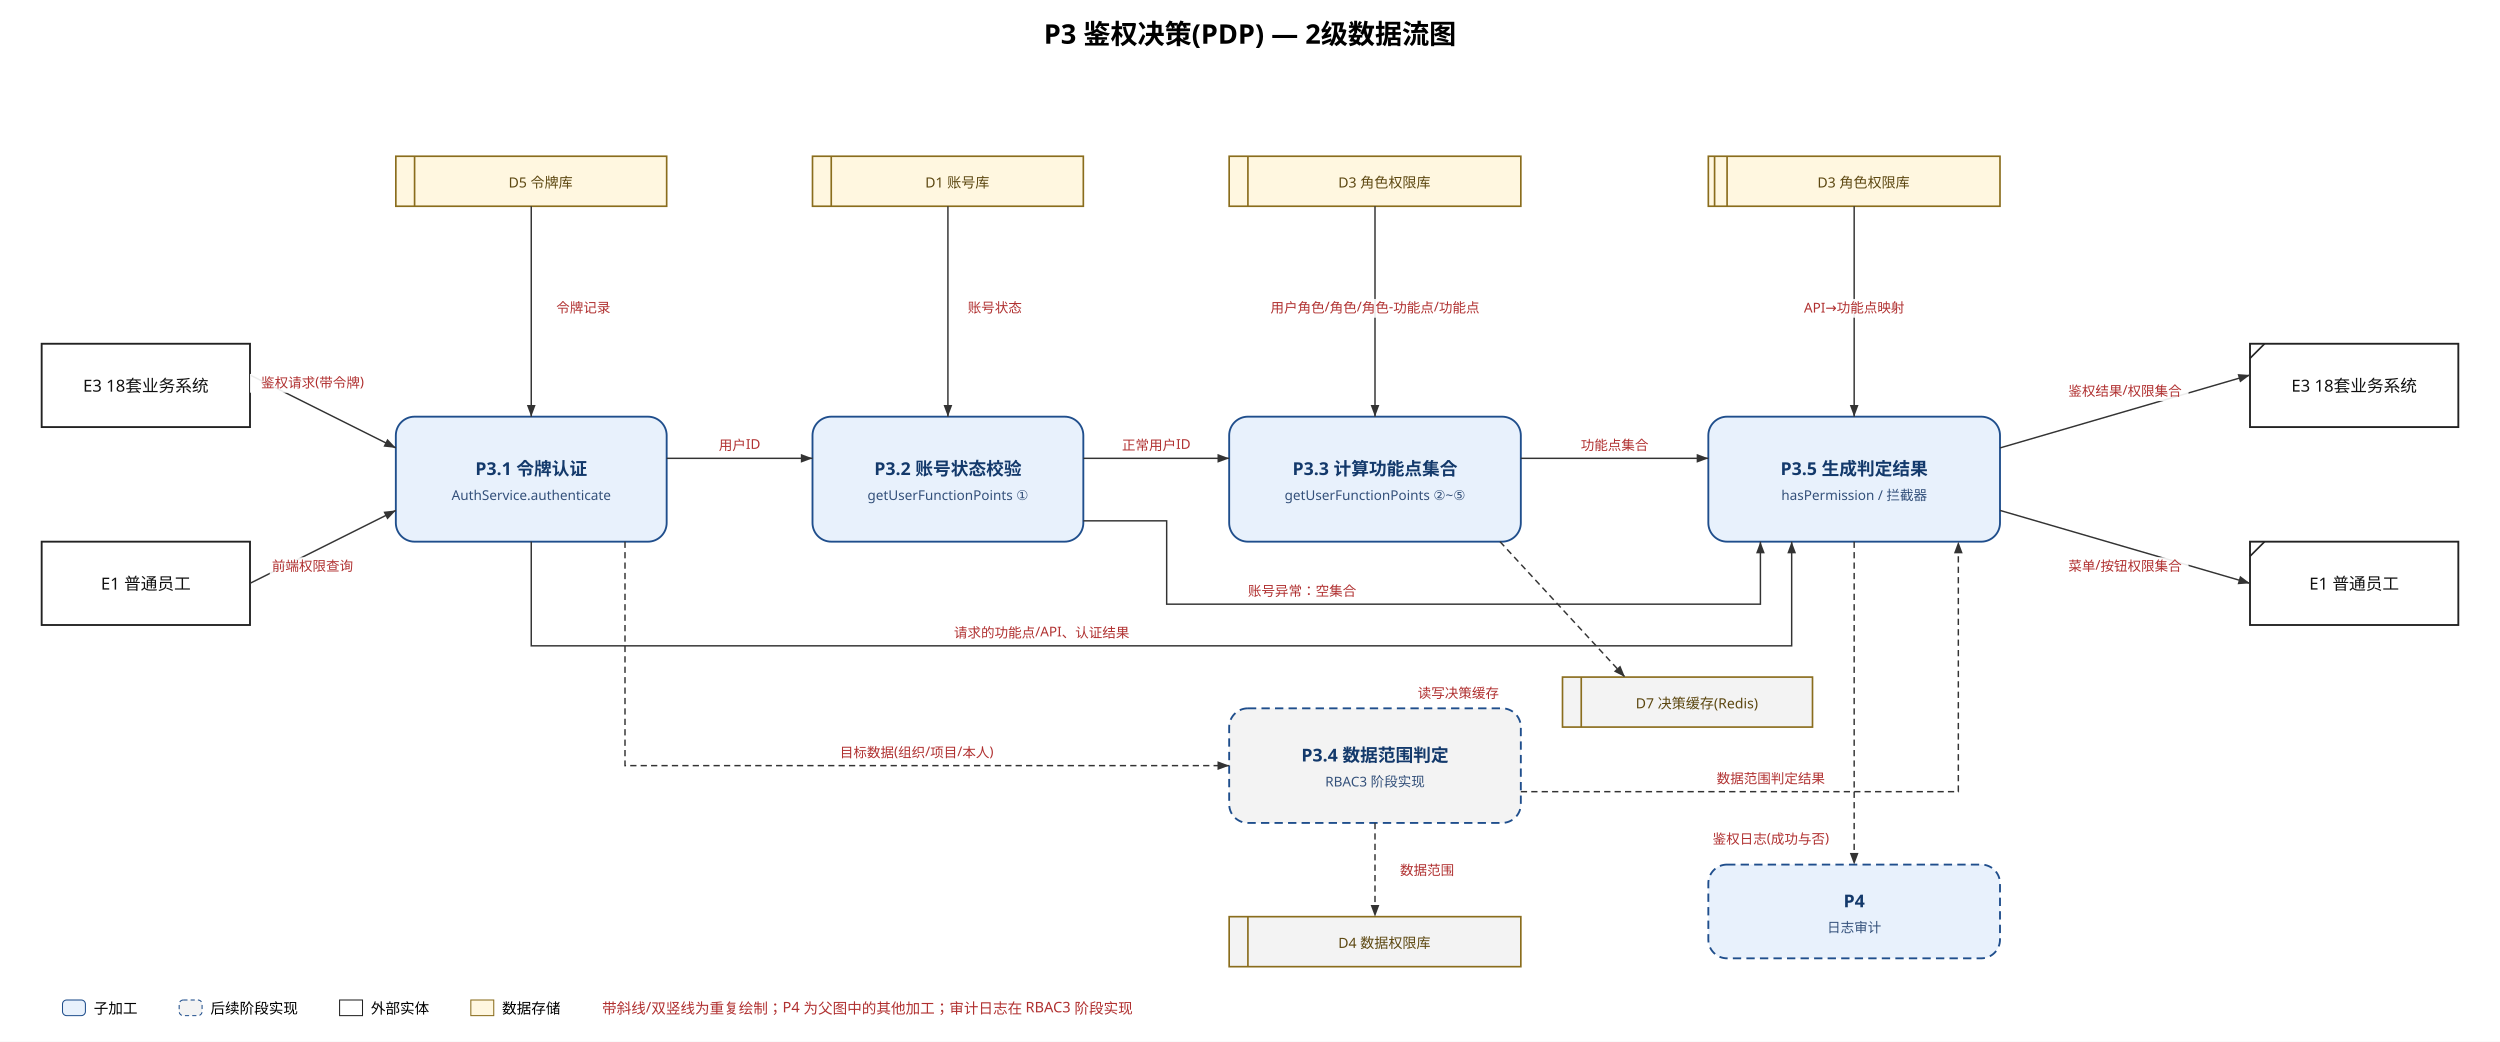
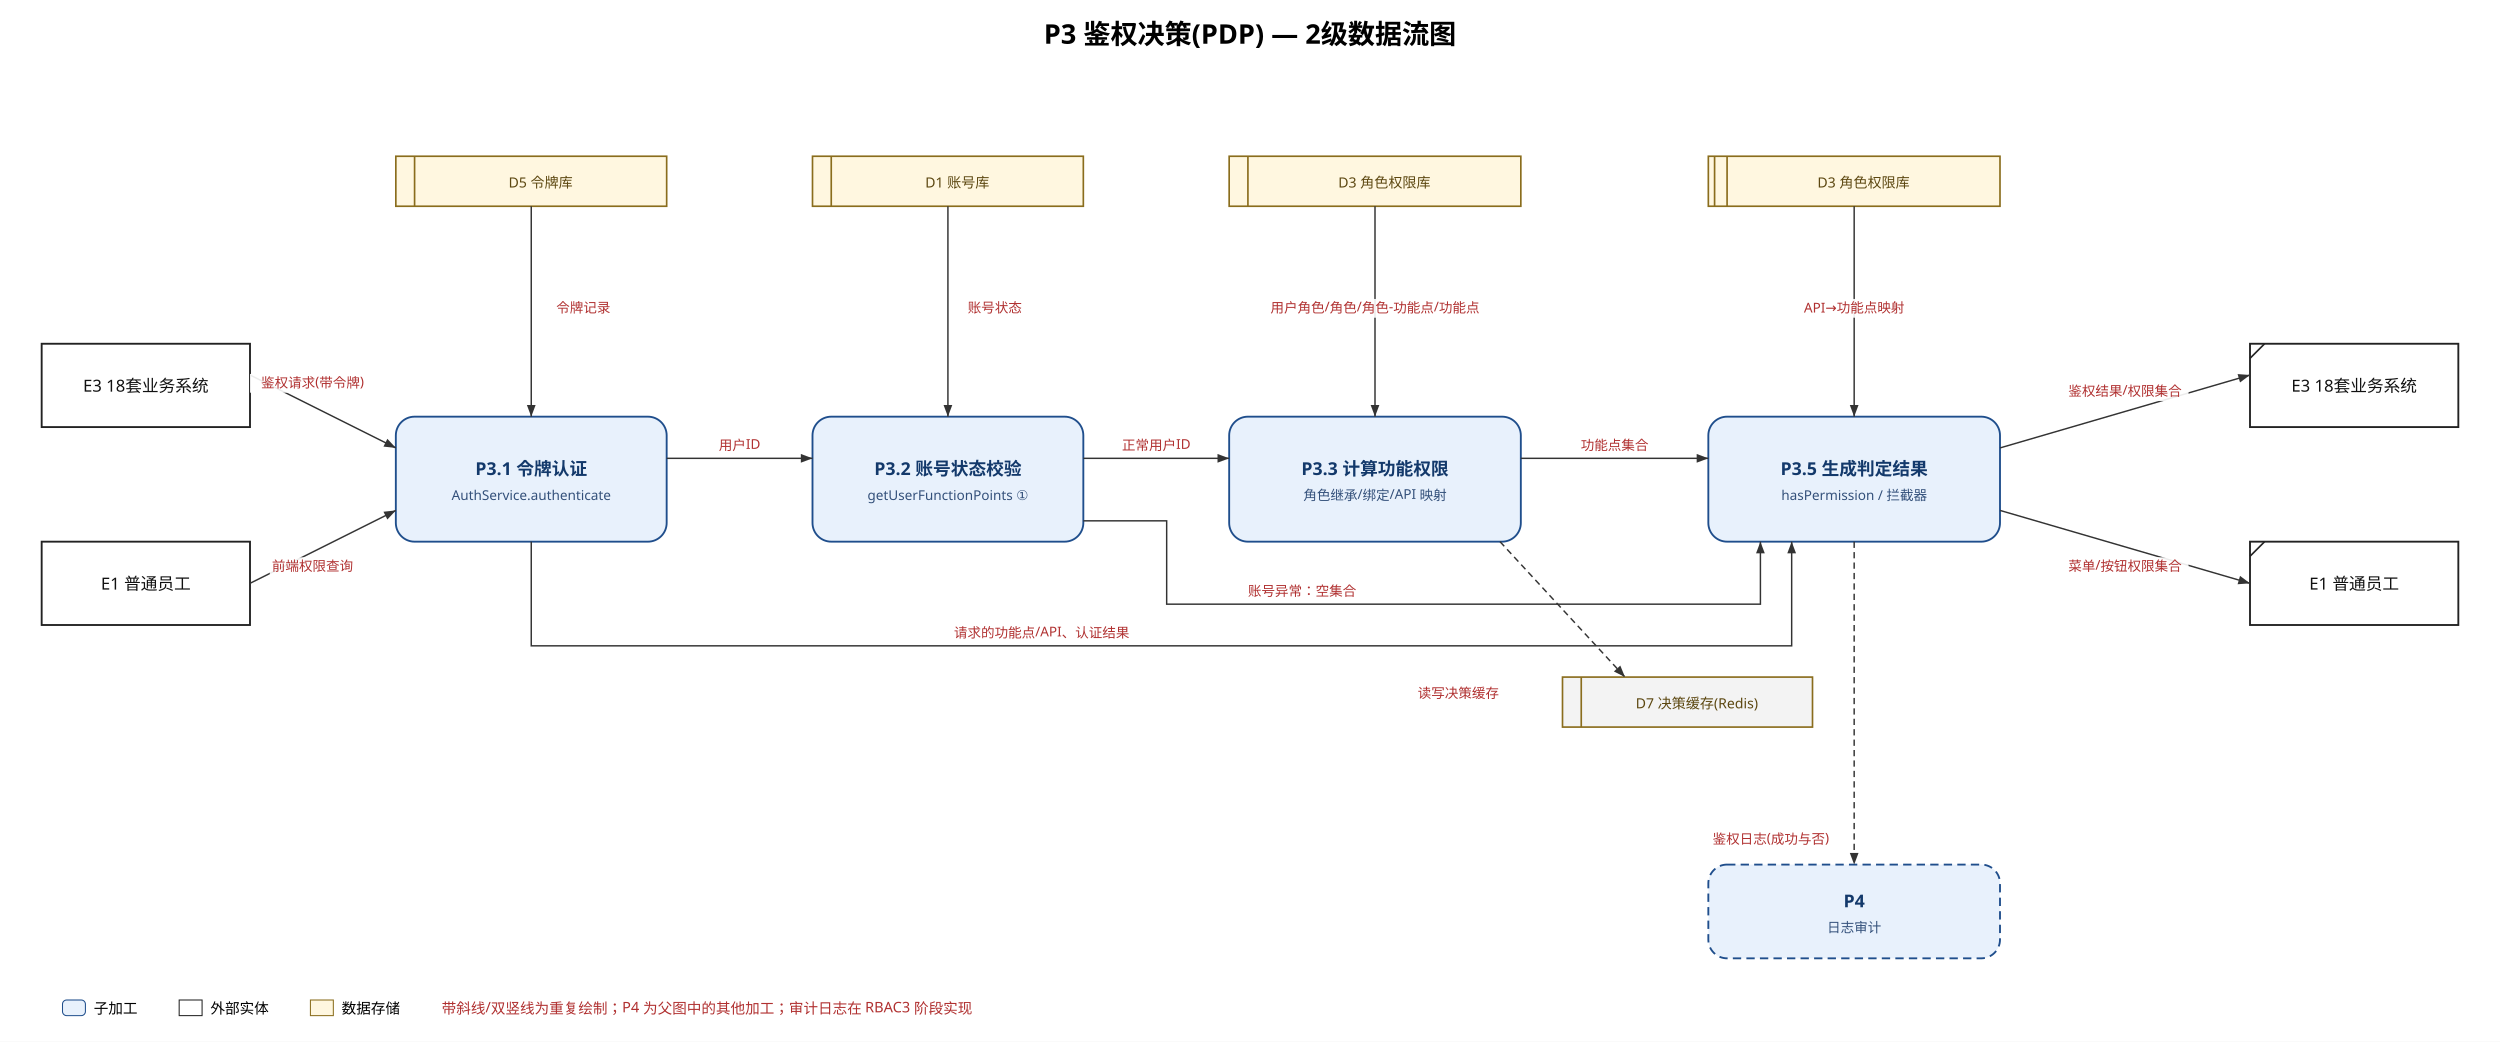
<svg xmlns="http://www.w3.org/2000/svg" width="2400" height="1000" viewBox="0 0 2400 1000" font-family="PingFang SC,Microsoft YaHei,SimHei,sans-serif">
  <defs>
    <marker id="arr" markerWidth="10" markerHeight="10" refX="8" refY="3" orient="auto" markerUnits="strokeWidth">
      <path d="M0,0 L8,3 L0,6 Z" fill="#333" />
    </marker>
    <marker id="arrb" markerWidth="10" markerHeight="10" refX="8" refY="3" orient="auto" markerUnits="strokeWidth">
      <path d="M0,0 L8,3 L0,6 Z" fill="#1f4e8c" />
    </marker>
  </defs>
  <rect width="2400" height="1000" fill="#ffffff" />
  <text x="1200.0" y="42" text-anchor="middle" font-size="26" font-weight="bold">P3 鉴权决策(PDP) — 2级数据流图</text>
  <rect x="40" y="330" width="200" height="80" fill="#fff" stroke="#222" stroke-width="1.8" />
  <text x="140.0" y="376.0" text-anchor="middle" font-size="16" font-weight="normal" fill="#111">E3 18套业务系统</text>
  <rect x="40" y="520" width="200" height="80" fill="#fff" stroke="#222" stroke-width="1.8" />
  <text x="140.0" y="566.0" text-anchor="middle" font-size="16" font-weight="normal" fill="#111">E1 普通员工</text>
  <rect x="2160" y="330" width="200" height="80" fill="#fff" stroke="#222" stroke-width="1.8" />
  <line x1="2160" y1="344" x2="2174" y2="330" stroke="#222" stroke-width="1.6" />
  <text x="2260.0" y="376.0" text-anchor="middle" font-size="16" font-weight="normal" fill="#111">E3 18套业务系统</text>
  <rect x="2160" y="520" width="200" height="80" fill="#fff" stroke="#222" stroke-width="1.8" />
  <line x1="2160" y1="534" x2="2174" y2="520" stroke="#222" stroke-width="1.6" />
  <text x="2260.0" y="566.0" text-anchor="middle" font-size="16" font-weight="normal" fill="#111">E1 普通员工</text>
  <rect x="380" y="400" width="260" height="120" rx="18" fill="#e8f1fc" stroke="#1f4e8c" stroke-width="1.8" />
  <text x="510.0" y="456.0" text-anchor="middle" font-size="17" font-weight="bold" fill="#13396b">P3.1 令牌认证</text>
  <text x="510.0" y="480.0" text-anchor="middle" font-size="13" font-weight="normal" fill="#33507a">AuthService.authenticate</text>
  <rect x="780" y="400" width="260" height="120" rx="18" fill="#e8f1fc" stroke="#1f4e8c" stroke-width="1.8" />
  <text x="910.0" y="456.0" text-anchor="middle" font-size="17" font-weight="bold" fill="#13396b">P3.2 账号状态校验</text>
  <text x="910.0" y="480.0" text-anchor="middle" font-size="13" font-weight="normal" fill="#33507a">getUserFunctionPoints ①</text>
  <rect x="1180" y="400" width="280" height="120" rx="18" fill="#e8f1fc" stroke="#1f4e8c" stroke-width="1.8" />
-   <text x="1320.0" y="456.0" text-anchor="middle" font-size="17" font-weight="bold" fill="#13396b">P3.3 计算功能点集合</text>
-   <text x="1320.0" y="480.0" text-anchor="middle" font-size="13" font-weight="normal" fill="#33507a">getUserFunctionPoints ②~⑤</text>
-   <rect x="1180" y="680" width="280" height="110" rx="18" fill="#f3f3f3" stroke="#1f4e8c" stroke-width="1.8" stroke-dasharray="8,5" />
-   <text x="1320.0" y="731.0" text-anchor="middle" font-size="17" font-weight="bold" fill="#13396b">P3.4 数据范围判定</text>
-   <text x="1320.0" y="755.0" text-anchor="middle" font-size="13" font-weight="normal" fill="#33507a">RBAC3 阶段实现</text>
+   <text x="1320.0" y="456.0" text-anchor="middle" font-size="17" font-weight="bold" fill="#13396b">P3.3 计算功能权限</text>
+   <text x="1320.0" y="480.0" text-anchor="middle" font-size="13" font-weight="normal" fill="#33507a">角色继承/绑定/API 映射</text>
  <rect x="1640" y="400" width="280" height="120" rx="18" fill="#e8f1fc" stroke="#1f4e8c" stroke-width="1.8" />
  <text x="1780.0" y="456.0" text-anchor="middle" font-size="17" font-weight="bold" fill="#13396b">P3.5 生成判定结果</text>
  <text x="1780.0" y="480.0" text-anchor="middle" font-size="13" font-weight="normal" fill="#33507a">hasPermission / 拦截器</text>
  <rect x="1640" y="830" width="280" height="90" rx="18" fill="#e8f1fc" stroke="#1f4e8c" stroke-width="1.8" stroke-dasharray="8,5" />
  <text x="1780.0" y="871.0" text-anchor="middle" font-size="17" font-weight="bold" fill="#13396b">P4</text>
  <text x="1780.0" y="895.0" text-anchor="middle" font-size="13" font-weight="normal" fill="#33507a">日志审计</text>
  <rect x="380" y="150" width="260" height="48" fill="#fff7e0" stroke="#8a6d1d" stroke-width="1.6" />
  <line x1="398" y1="150" x2="398" y2="198" stroke="#8a6d1d" stroke-width="1.6" />
  <text x="519.0" y="180" text-anchor="middle" font-size="13.5" font-weight="normal" fill="#5c4710">D5 令牌库</text>
  <rect x="780" y="150" width="260" height="48" fill="#fff7e0" stroke="#8a6d1d" stroke-width="1.6" />
  <line x1="798" y1="150" x2="798" y2="198" stroke="#8a6d1d" stroke-width="1.6" />
  <text x="919.0" y="180" text-anchor="middle" font-size="13.5" font-weight="normal" fill="#5c4710">D1 账号库</text>
  <rect x="1180" y="150" width="280" height="48" fill="#fff7e0" stroke="#8a6d1d" stroke-width="1.6" />
  <line x1="1198" y1="150" x2="1198" y2="198" stroke="#8a6d1d" stroke-width="1.6" />
  <text x="1329.0" y="180" text-anchor="middle" font-size="13.5" font-weight="normal" fill="#5c4710">D3 角色权限库</text>
  <rect x="1640" y="150" width="280" height="48" fill="#fff7e0" stroke="#8a6d1d" stroke-width="1.6" />
  <line x1="1658" y1="150" x2="1658" y2="198" stroke="#8a6d1d" stroke-width="1.6" />
  <line x1="1646" y1="150" x2="1646" y2="198" stroke="#8a6d1d" stroke-width="1.6" />
  <text x="1789.0" y="180" text-anchor="middle" font-size="13.5" font-weight="normal" fill="#5c4710">D3 角色权限库</text>
  <rect x="1500" y="650" width="240" height="48" fill="#f3f3f3" stroke="#8a6d1d" stroke-width="1.6" />
  <line x1="1518" y1="650" x2="1518" y2="698" stroke="#8a6d1d" stroke-width="1.6" />
  <text x="1629.0" y="680" text-anchor="middle" font-size="13.5" font-weight="normal" fill="#5c4710">D7 决策缓存(Redis)</text>
-   <rect x="1180" y="880" width="280" height="48" fill="#f3f3f3" stroke="#8a6d1d" stroke-width="1.6" />
-   <line x1="1198" y1="880" x2="1198" y2="928" stroke="#8a6d1d" stroke-width="1.6" />
-   <text x="1329.0" y="910" text-anchor="middle" font-size="13.5" font-weight="normal" fill="#5c4710">D4 数据权限库</text>
  <path d="M240,360 L380,430" fill="none" stroke="#333" stroke-width="1.4" marker-end="url(#arr)" />
  <rect x="240" y="359" width="121" height="18" fill="#fff" opacity="0.9" />
  <text x="300" y="372" text-anchor="middle" font-size="13" font-weight="normal" fill="#b03030">鉴权请求(带令牌)</text>
  <path d="M240,560 L380,490" fill="none" stroke="#333" stroke-width="1.4" marker-end="url(#arr)" />
  <rect x="259" y="535" width="82" height="18" fill="#fff" opacity="0.9" />
  <text x="300" y="548" text-anchor="middle" font-size="13" font-weight="normal" fill="#b03030">前端权限查询</text>
  <path d="M510,198 L510,400" fill="none" stroke="#333" stroke-width="1.4" marker-end="url(#arr)" />
  <rect x="532" y="287" width="57" height="18" fill="#fff" opacity="0.9" />
  <text x="560" y="300" text-anchor="middle" font-size="13" font-weight="normal" fill="#b03030">令牌记录</text>
  <path d="M910,198 L910,400" fill="none" stroke="#333" stroke-width="1.4" marker-end="url(#arr)" />
  <rect x="927" y="287" width="57" height="18" fill="#fff" opacity="0.9" />
  <text x="955" y="300" text-anchor="middle" font-size="13" font-weight="normal" fill="#b03030">账号状态</text>
  <path d="M1320,198 L1320,400" fill="none" stroke="#333" stroke-width="1.4" marker-end="url(#arr)" />
  <rect x="1202" y="287" width="235" height="18" fill="#fff" opacity="0.9" />
  <text x="1320" y="300" text-anchor="middle" font-size="13" font-weight="normal" fill="#b03030">用户角色/角色/角色-功能点/功能点</text>
  <path d="M1780,198 L1780,400" fill="none" stroke="#333" stroke-width="1.4" marker-end="url(#arr)" />
  <rect x="1720" y="287" width="121" height="18" fill="#fff" opacity="0.9" />
  <text x="1780" y="300" text-anchor="middle" font-size="13" font-weight="normal" fill="#b03030">API→功能点映射</text>
  <path d="M640,440 L780,440" fill="none" stroke="#333" stroke-width="1.4" marker-end="url(#arr)" />
  <rect x="682" y="419" width="57" height="18" fill="#fff" opacity="0.9" />
  <text x="710" y="432" text-anchor="middle" font-size="13" font-weight="normal" fill="#b03030">用户ID</text>
  <path d="M1040,440 L1180,440" fill="none" stroke="#333" stroke-width="1.4" marker-end="url(#arr)" />
  <rect x="1069" y="419" width="82" height="18" fill="#fff" opacity="0.9" />
  <text x="1110" y="432" text-anchor="middle" font-size="13" font-weight="normal" fill="#b03030">正常用户ID</text>
  <path d="M1460,440 L1640,440" fill="none" stroke="#333" stroke-width="1.4" marker-end="url(#arr)" />
  <rect x="1515" y="419" width="70" height="18" fill="#fff" opacity="0.9" />
  <text x="1550" y="432" text-anchor="middle" font-size="13" font-weight="normal" fill="#b03030">功能点集合</text>
  <path d="M510,520 L510,620 L1720,620 L1720,520" fill="none" stroke="#333" stroke-width="1.4" marker-end="url(#arr)" />
  <rect x="901" y="599" width="197" height="18" fill="#fff" opacity="0.9" />
  <text x="1000" y="612" text-anchor="middle" font-size="13" font-weight="normal" fill="#b03030">请求的功能点/API、认证结果</text>
  <path d="M1040,500 L1120,500 L1120,580 L1690,580 L1690,520" fill="none" stroke="#333" stroke-width="1.4" marker-end="url(#arr)" />
  <rect x="1196" y="559" width="108" height="18" fill="#fff" opacity="0.9" />
  <text x="1250" y="572" text-anchor="middle" font-size="13" font-weight="normal" fill="#b03030">账号异常：空集合</text>
-   <path d="M600,520 L600,735 L1180,735" fill="none" stroke="#333" stroke-width="1.4" stroke-dasharray="6,4" marker-end="url(#arr)" />
-   <rect x="788" y="714" width="184" height="18" fill="#fff" opacity="0.9" />
-   <text x="880" y="727" text-anchor="middle" font-size="13" font-weight="normal" fill="#b03030">目标数据(组织/项目/本人)</text>
-   <path d="M1460,760 L1880,760 L1880,520" fill="none" stroke="#333" stroke-width="1.4" stroke-dasharray="6,4" marker-end="url(#arr)" />
-   <rect x="1646" y="739" width="108" height="18" fill="#fff" opacity="0.9" />
-   <text x="1700" y="752" text-anchor="middle" font-size="13" font-weight="normal" fill="#b03030">数据范围判定结果</text>
-   <path d="M1320,790 L1320,880" fill="none" stroke="#333" stroke-width="1.4" stroke-dasharray="6,4" marker-end="url(#arr)" />
-   <rect x="1342" y="827" width="57" height="18" fill="#fff" opacity="0.9" />
-   <text x="1370" y="840" text-anchor="middle" font-size="13" font-weight="normal" fill="#b03030">数据范围</text>
  <path d="M1440,520 L1560,650" fill="none" stroke="#333" stroke-width="1.4" stroke-dasharray="6,4" marker-end="url(#arr)" />
  <rect x="1359" y="657" width="82" height="18" fill="#fff" opacity="0.9" />
  <text x="1400" y="670" text-anchor="middle" font-size="13" font-weight="normal" fill="#b03030">读写决策缓存</text>
  <path d="M1920,430 L2160,360" fill="none" stroke="#333" stroke-width="1.4" marker-end="url(#arr)" />
  <rect x="1980" y="367" width="121" height="18" fill="#fff" opacity="0.9" />
  <text x="2040" y="380" text-anchor="middle" font-size="13" font-weight="normal" fill="#b03030">鉴权结果/权限集合</text>
  <path d="M1920,490 L2160,560" fill="none" stroke="#333" stroke-width="1.4" marker-end="url(#arr)" />
  <rect x="1980" y="535" width="121" height="18" fill="#fff" opacity="0.9" />
  <text x="2040" y="548" text-anchor="middle" font-size="13" font-weight="normal" fill="#b03030">菜单/按钮权限集合</text>
  <path d="M1780,520 L1780,830" fill="none" stroke="#333" stroke-width="1.4" stroke-dasharray="6,4" marker-end="url(#arr)" />
  <rect x="1633" y="797" width="133" height="18" fill="#fff" opacity="0.9" />
  <text x="1700" y="810" text-anchor="middle" font-size="13" font-weight="normal" fill="#b03030">鉴权日志(成功与否)</text>
  <rect x="60" y="960" width="22" height="15" rx="4" fill="#e8f1fc" stroke="#1f4e8c" />
  <text x="90" y="973" font-size="14">子加工</text>
-   <rect x="172" y="960" width="22" height="15" rx="4" fill="#f3f3f3" stroke="#1f4e8c" stroke-dasharray="4,3" />
-   <text x="202" y="973" font-size="14">后续阶段实现</text>
-   <rect x="326" y="960" width="22" height="15" fill="#fff" stroke="#222" />
-   <text x="356" y="973" font-size="14">外部实体</text>
-   <rect x="452" y="960" width="22" height="15" fill="#fff7e0" stroke="#8a6d1d" />
-   <text x="482" y="973" font-size="14">数据存储</text>
-   <text x="578" y="973" font-size="14" fill="#b03030">带斜线/双竖线为重复绘制；P4 为父图中的其他加工；审计日志在 RBAC3 阶段实现</text>
+   <rect x="172" y="960" width="22" height="15" fill="#fff" stroke="#222" />
+   <text x="202" y="973" font-size="14">外部实体</text>
+   <rect x="298" y="960" width="22" height="15" fill="#fff7e0" stroke="#8a6d1d" />
+   <text x="328" y="973" font-size="14">数据存储</text>
+   <text x="424" y="973" font-size="14" fill="#b03030">带斜线/双竖线为重复绘制；P4 为父图中的其他加工；审计日志在 RBAC3 阶段实现</text>
</svg>
